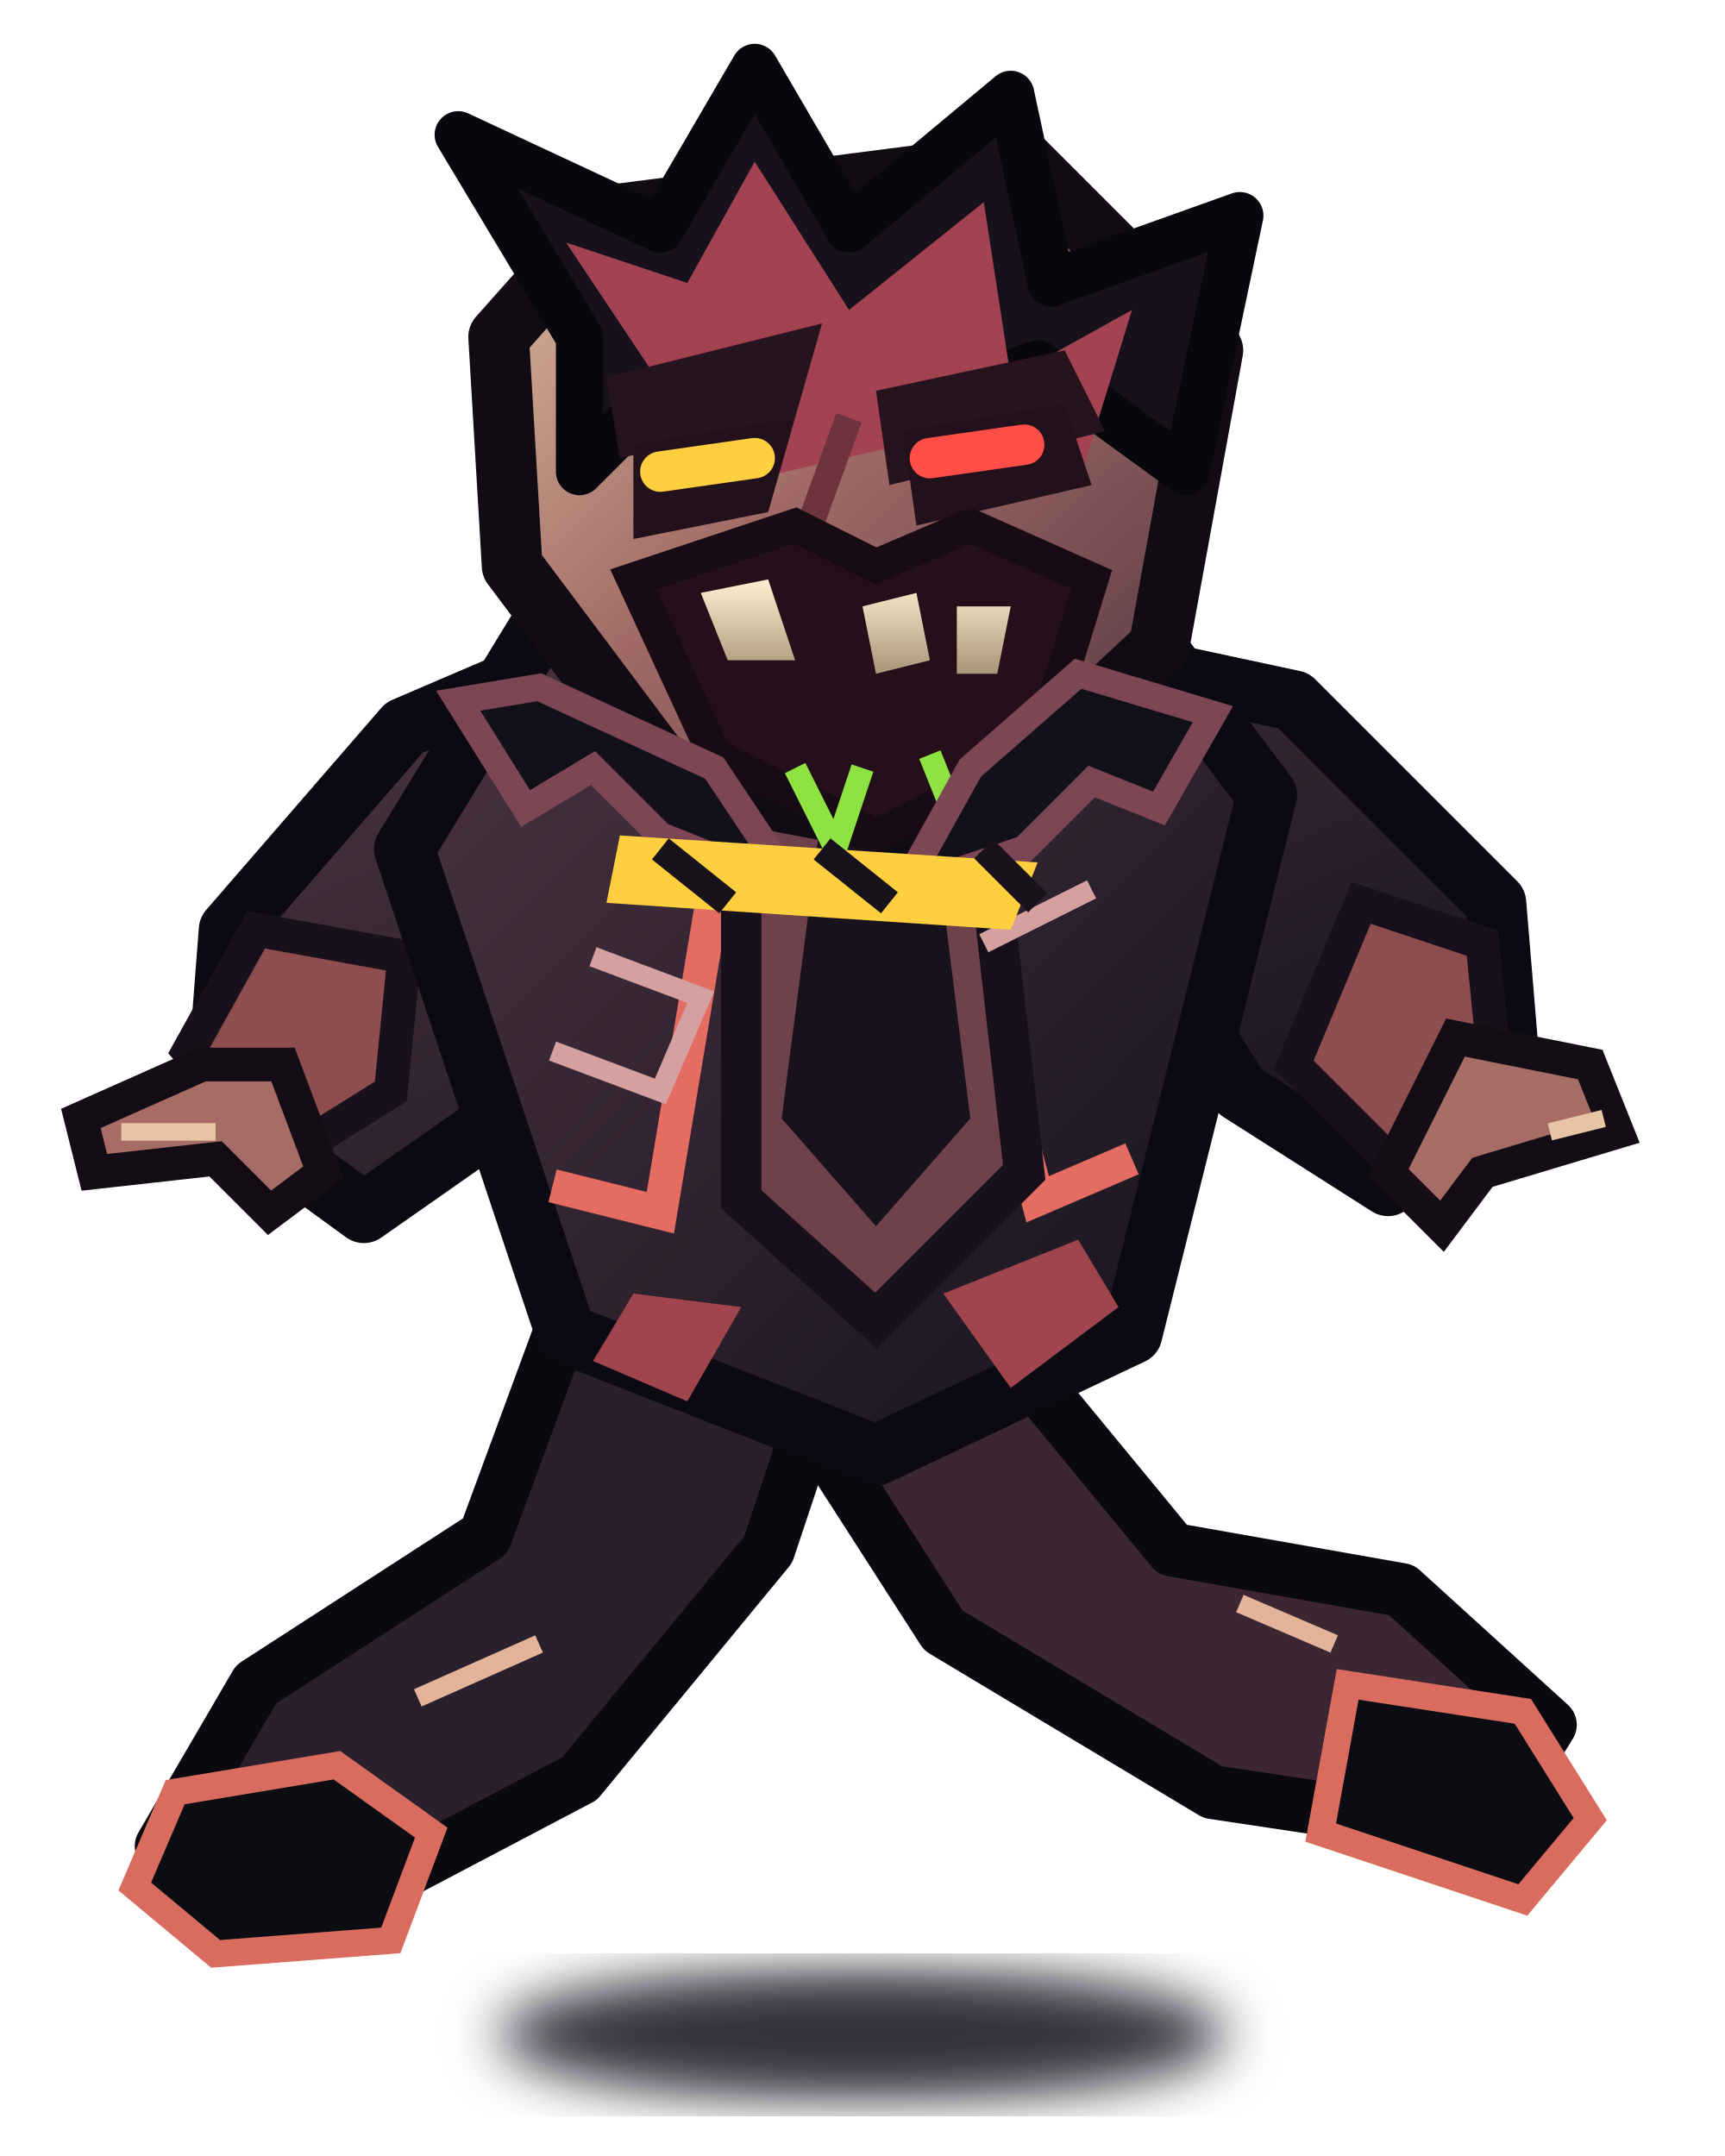
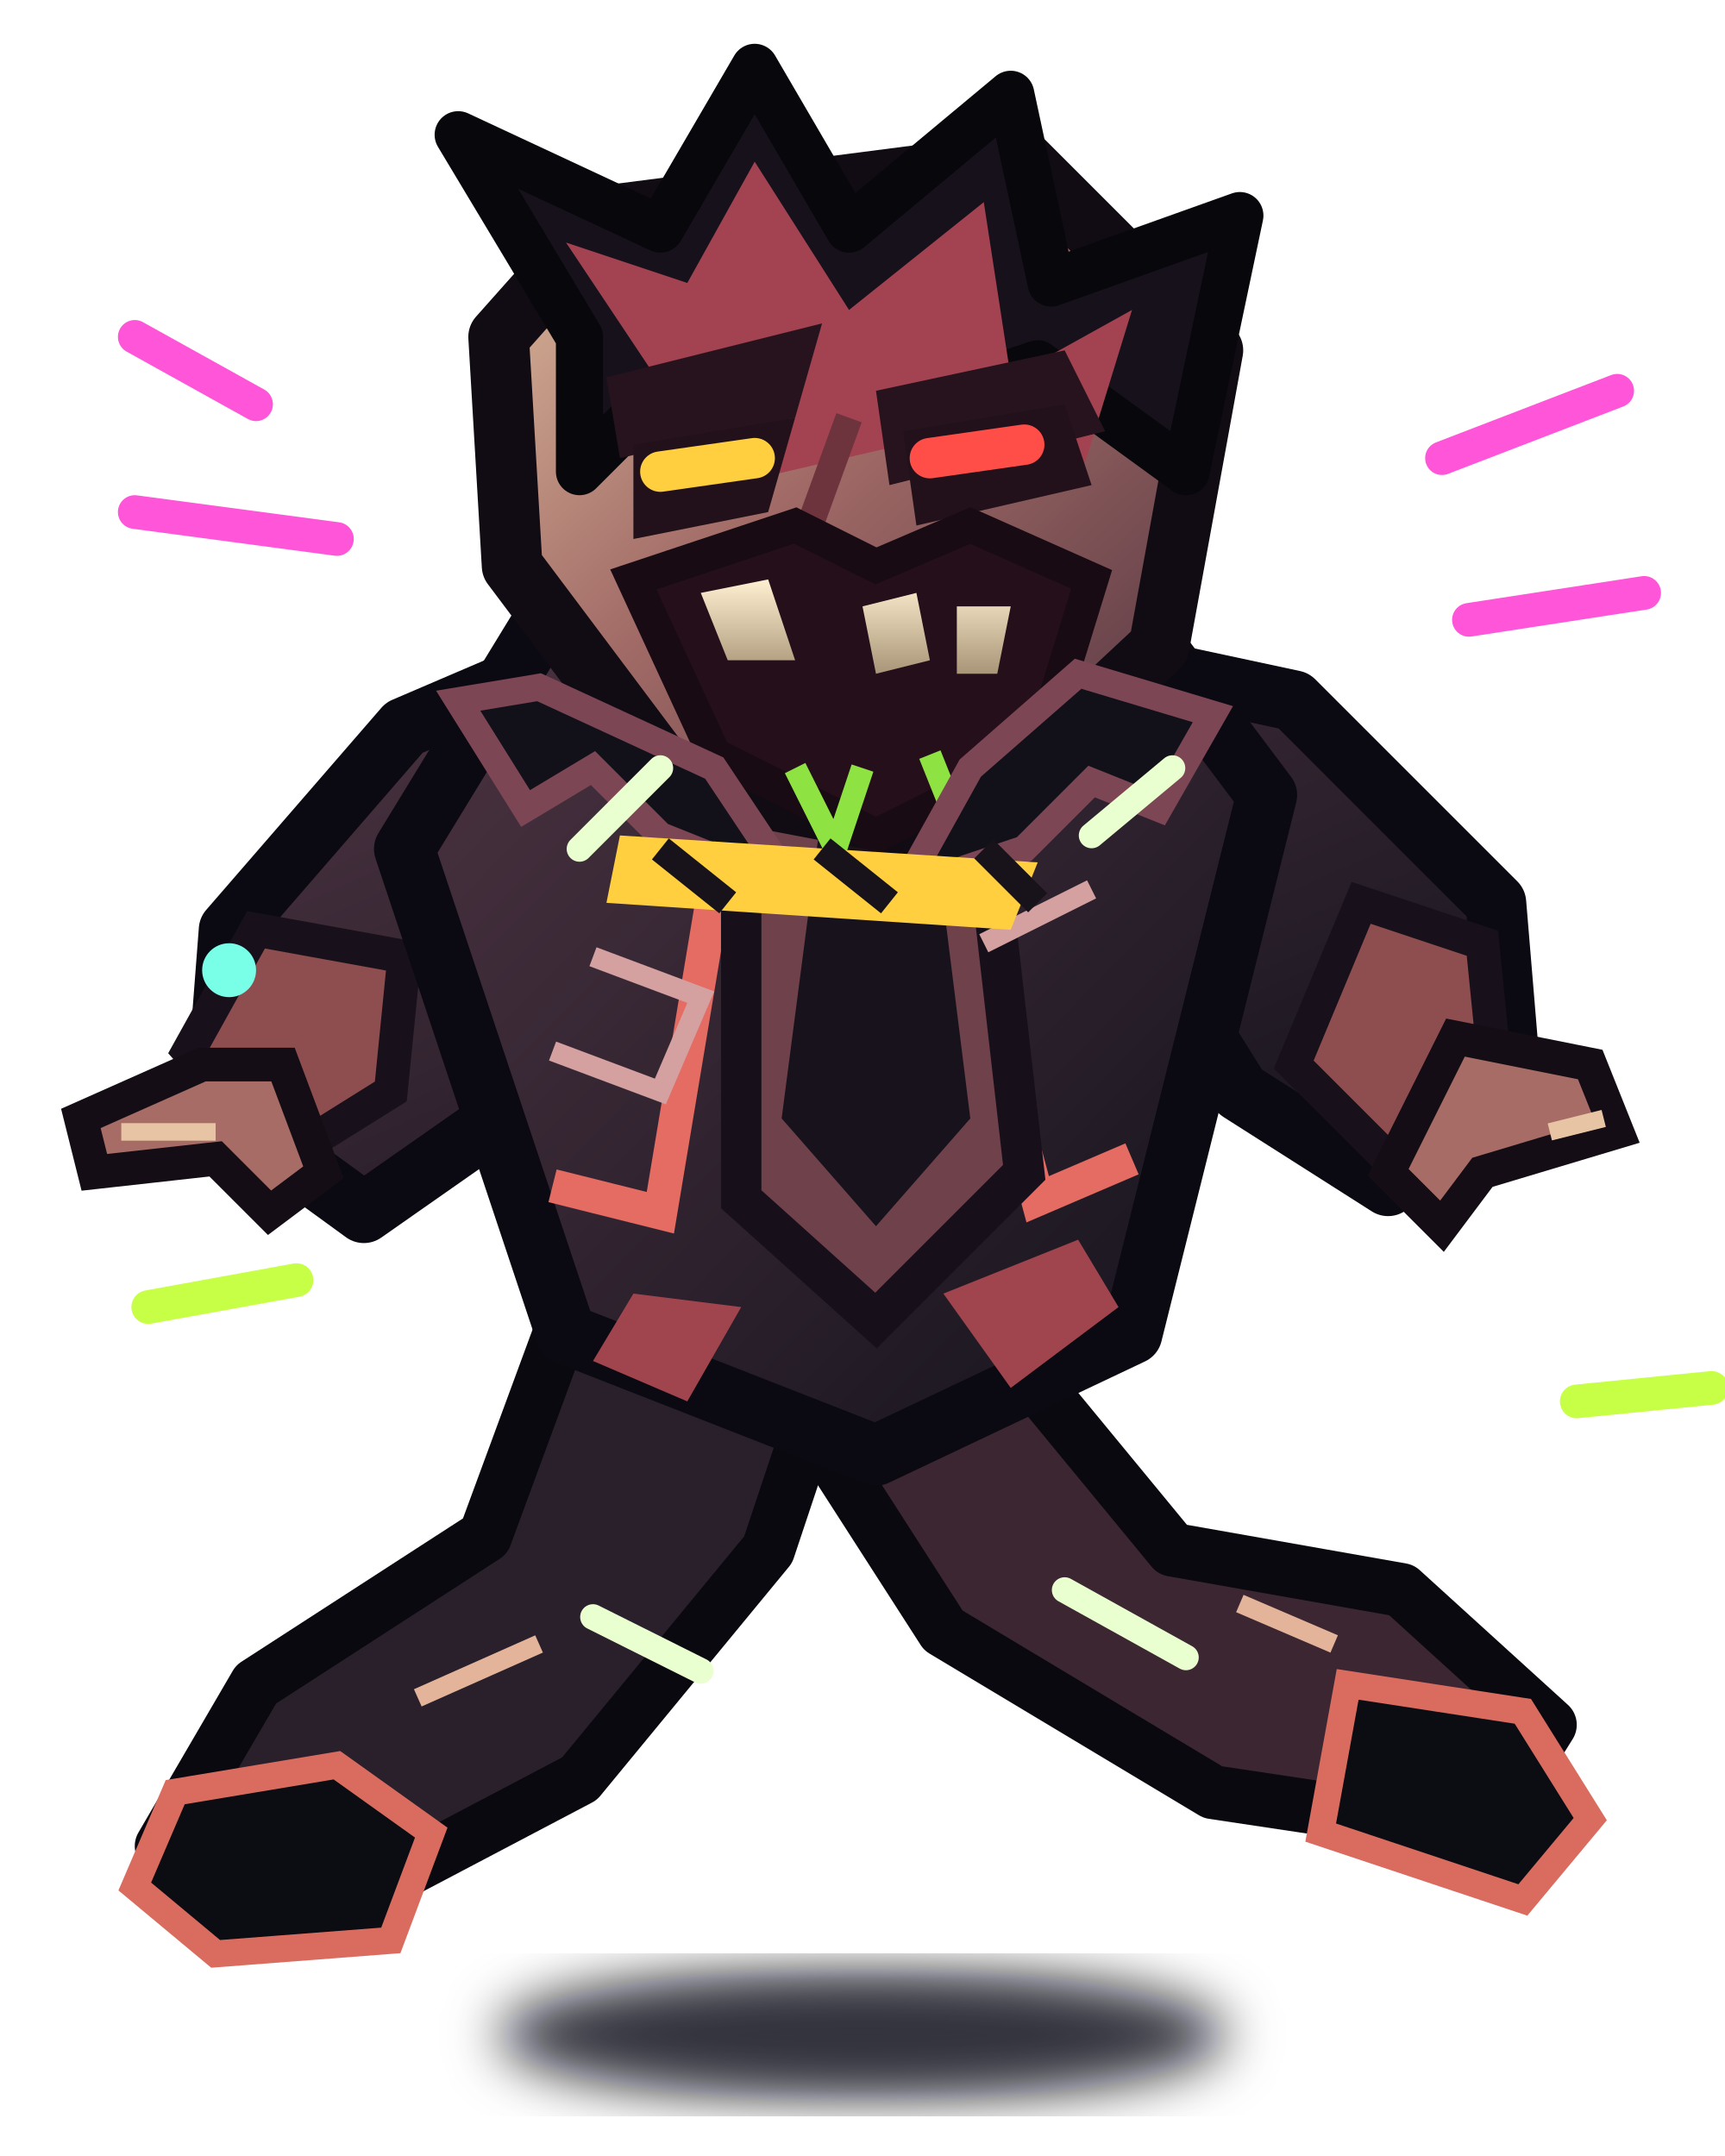
- <svg xmlns="http://www.w3.org/2000/svg" viewBox="0 0 128 160">
+ <svg xmlns="http://www.w3.org/2000/svg" viewBox="0 0 128 160" role="img" aria-labelledby="title desc">
  <defs>
    <linearGradient id="skin" x1="0" y1="0" x2="1" y2="1">
      <stop stop-color="#e0c0a0" />
      <stop offset=".45" stop-color="#a16a66" />
      <stop offset="1" stop-color="#4c313e" />
    </linearGradient>
    <linearGradient id="rags" x1="0" y1="0" x2="1" y2="1">
      <stop stop-color="#4e3443" />
      <stop offset="1" stop-color="#12121b" />
    </linearGradient>
    <linearGradient id="bone" x1="0" y1="0" x2="0" y2="1">
      <stop stop-color="#fff0d1" />
      <stop offset="1" stop-color="#a99577" />
    </linearGradient>
    <filter id="shadow">
      <feGaussianBlur stdDeviation="2" />
    </filter>
  </defs>
  <ellipse cx="64" cy="151" rx="27" ry="5" fill="#020207" opacity=".8" filter="url(#shadow)" />
  <path d="m43 95-7 19-17 11-7 12 12 5 19-10 14-17 5-15z" fill="#29202b" stroke="#09090f" stroke-width="4" stroke-linejoin="round" />
  <path d="m73 98 14 17 17 3 11 10-5 8-20-3-20-12-9-14z" fill="#3b2631" stroke="#09090f" stroke-width="4" stroke-linejoin="round" />
  <path d="m13 133 12-2 7 5-3 8-13 1-6-5zM100 125l13 2 5 8-5 6-15-5z" fill="#0c0c13" stroke="#d96c5f" stroke-width="2" />
  <path d="m31 126 9-4m52-3 7 3" stroke="#e3b49a" stroke-width="1.4" />
  <path d="m44 48-14 6-13 15-1 13 11 8 10-7 11-17M82 49l14 3 15 15 1 12-9 9-11-7-10-16" fill="url(#rags)" stroke="#0b0911" stroke-width="4.5" stroke-linejoin="round" />
  <path d="m19 69 11 2-1 10-8 5-7-8zM101 67l9 3 1 10-8 6-7-7z" fill="#8e4e4f" stroke="#18101a" stroke-width="2.5" />
  <path d="m41 45 41-2 12 16-10 40-19 9-23-9-12-36z" fill="url(#rags)" stroke="#0b0911" stroke-width="4.5" stroke-linejoin="round" />
  <path d="m44 55 10 5-5 30-8-2m37-32-8 7 7 26 7-3" fill="none" stroke="#e56c62" stroke-width="2.5" />
  <path d="m55 53 17-1 4 35-11 11-10-9z" fill="#6f414b" stroke="#17101a" stroke-width="3" />
  <path d="m61 60 8-1 3 24-7 8-7-8z" fill="#17121c" />
  <path d="m44 71 8 3-3 7-8-3m32-8 8-4" fill="none" stroke="#d4a0a0" stroke-width="1.5" />
  <path d="m47 96 8 1-4 7-7-3m26-5 10-4 3 5-8 6" fill="#a0444d" />
  <path d="m54 44 1 12 9 7 8-9-1-12z" fill="#804c50" stroke="#1b1119" stroke-width="2.5" />
  <path d="m45 16 31-4 14 14-4 22-15 14-21-4-12-16-1-17z" fill="url(#skin)" stroke="#110b13" stroke-width="4.5" stroke-linejoin="round" />
  <path d="m43 25-9-15 15 7 7-12 7 12 12-10 3 14 14-5-4 19-11-8-12 4-14-4-8 8z" fill="#17111c" stroke="#07070c" stroke-width="3.5" stroke-linejoin="round" />
  <path d="m42 18 9 3 5-9 7 11 10-8 2 13 9-5-4 13-13-3-13 3z" fill="#a34251" />
  <path d="m45 28 16-4-2 7-13 3m19-5 14-3 3 6-16 4z" fill="#26131e" />
  <path d="m47 33 12-2-2 7-10 2zM67 32l12-2 2 6-13 3z" fill="#22111a" />
  <path d="m49 35 7-1" stroke="#ffcf3f" stroke-width="3" stroke-linecap="round" />
  <path d="m69 34 7-1" stroke="#ff4e47" stroke-width="3" stroke-linecap="round" />
  <path d="m63 31-4 11 4 2" fill="none" stroke="#6e343e" stroke-width="2" />
  <path d="m47 43 12-4 6 3 7-3 9 4-4 13-12 6-12-6z" fill="#250f1a" stroke="#190b13" stroke-width="2.5" />
  <path d="m52 44 5-1 2 6-5 0m10-4 4-1 1 5-4 1m6-5 4 0-1 5-3 0" fill="url(#bone)" />
  <path d="m59 57 3 6 2-6m5-1 2 5" fill="none" stroke="#8ee342" stroke-width="1.7" />
  <path d="m40 51 13 6 6 9-10-4-5-5-5 3-5-8zM80 50l-8 7-5 9 9-3 5-5 5 2 4-7z" fill="#121019" stroke="#7d4654" stroke-width="2" />
  <path d="m46 62 31 2-2 5-30-2z" fill="#ffcf3f" />
  <path d="m49 63 5 4m7-4 5 4m7-4 4 4" stroke="#18131a" stroke-width="2" />
  <path d="m15 79-9 4 1 4 9-1 4 4 4-3-3-8zM108 77l10 2 2 5-10 3-3 4-4-4z" fill="#a76c66" stroke="#140d15" stroke-width="2.5" />
  <path d="m9 84 7 0m99 0 4-1" stroke="#e7c4a4" stroke-width="1.3" />
+   <g id="dt-remaster-highlights" stroke-linejoin="round" stroke-linecap="round" fill="none">
+     <path d="m19 30-9-5m15 15-15-2m97-4 13-5m-11 17 13-2" stroke="#ff55d8" stroke-width="2.5" />
+     <path d="M43 63l6-6m32 5 6-5M44 120l8 4m27-6 9 5" stroke="#eaffd0" stroke-width="1.9" />
+     <path d="m11 97 11-2m95 9 10-1" stroke="#c6ff45" stroke-width="2.5" />
+     <circle cx="17" cy="72" r="2" fill="#79ffe7" />
+   </g>
</svg>
